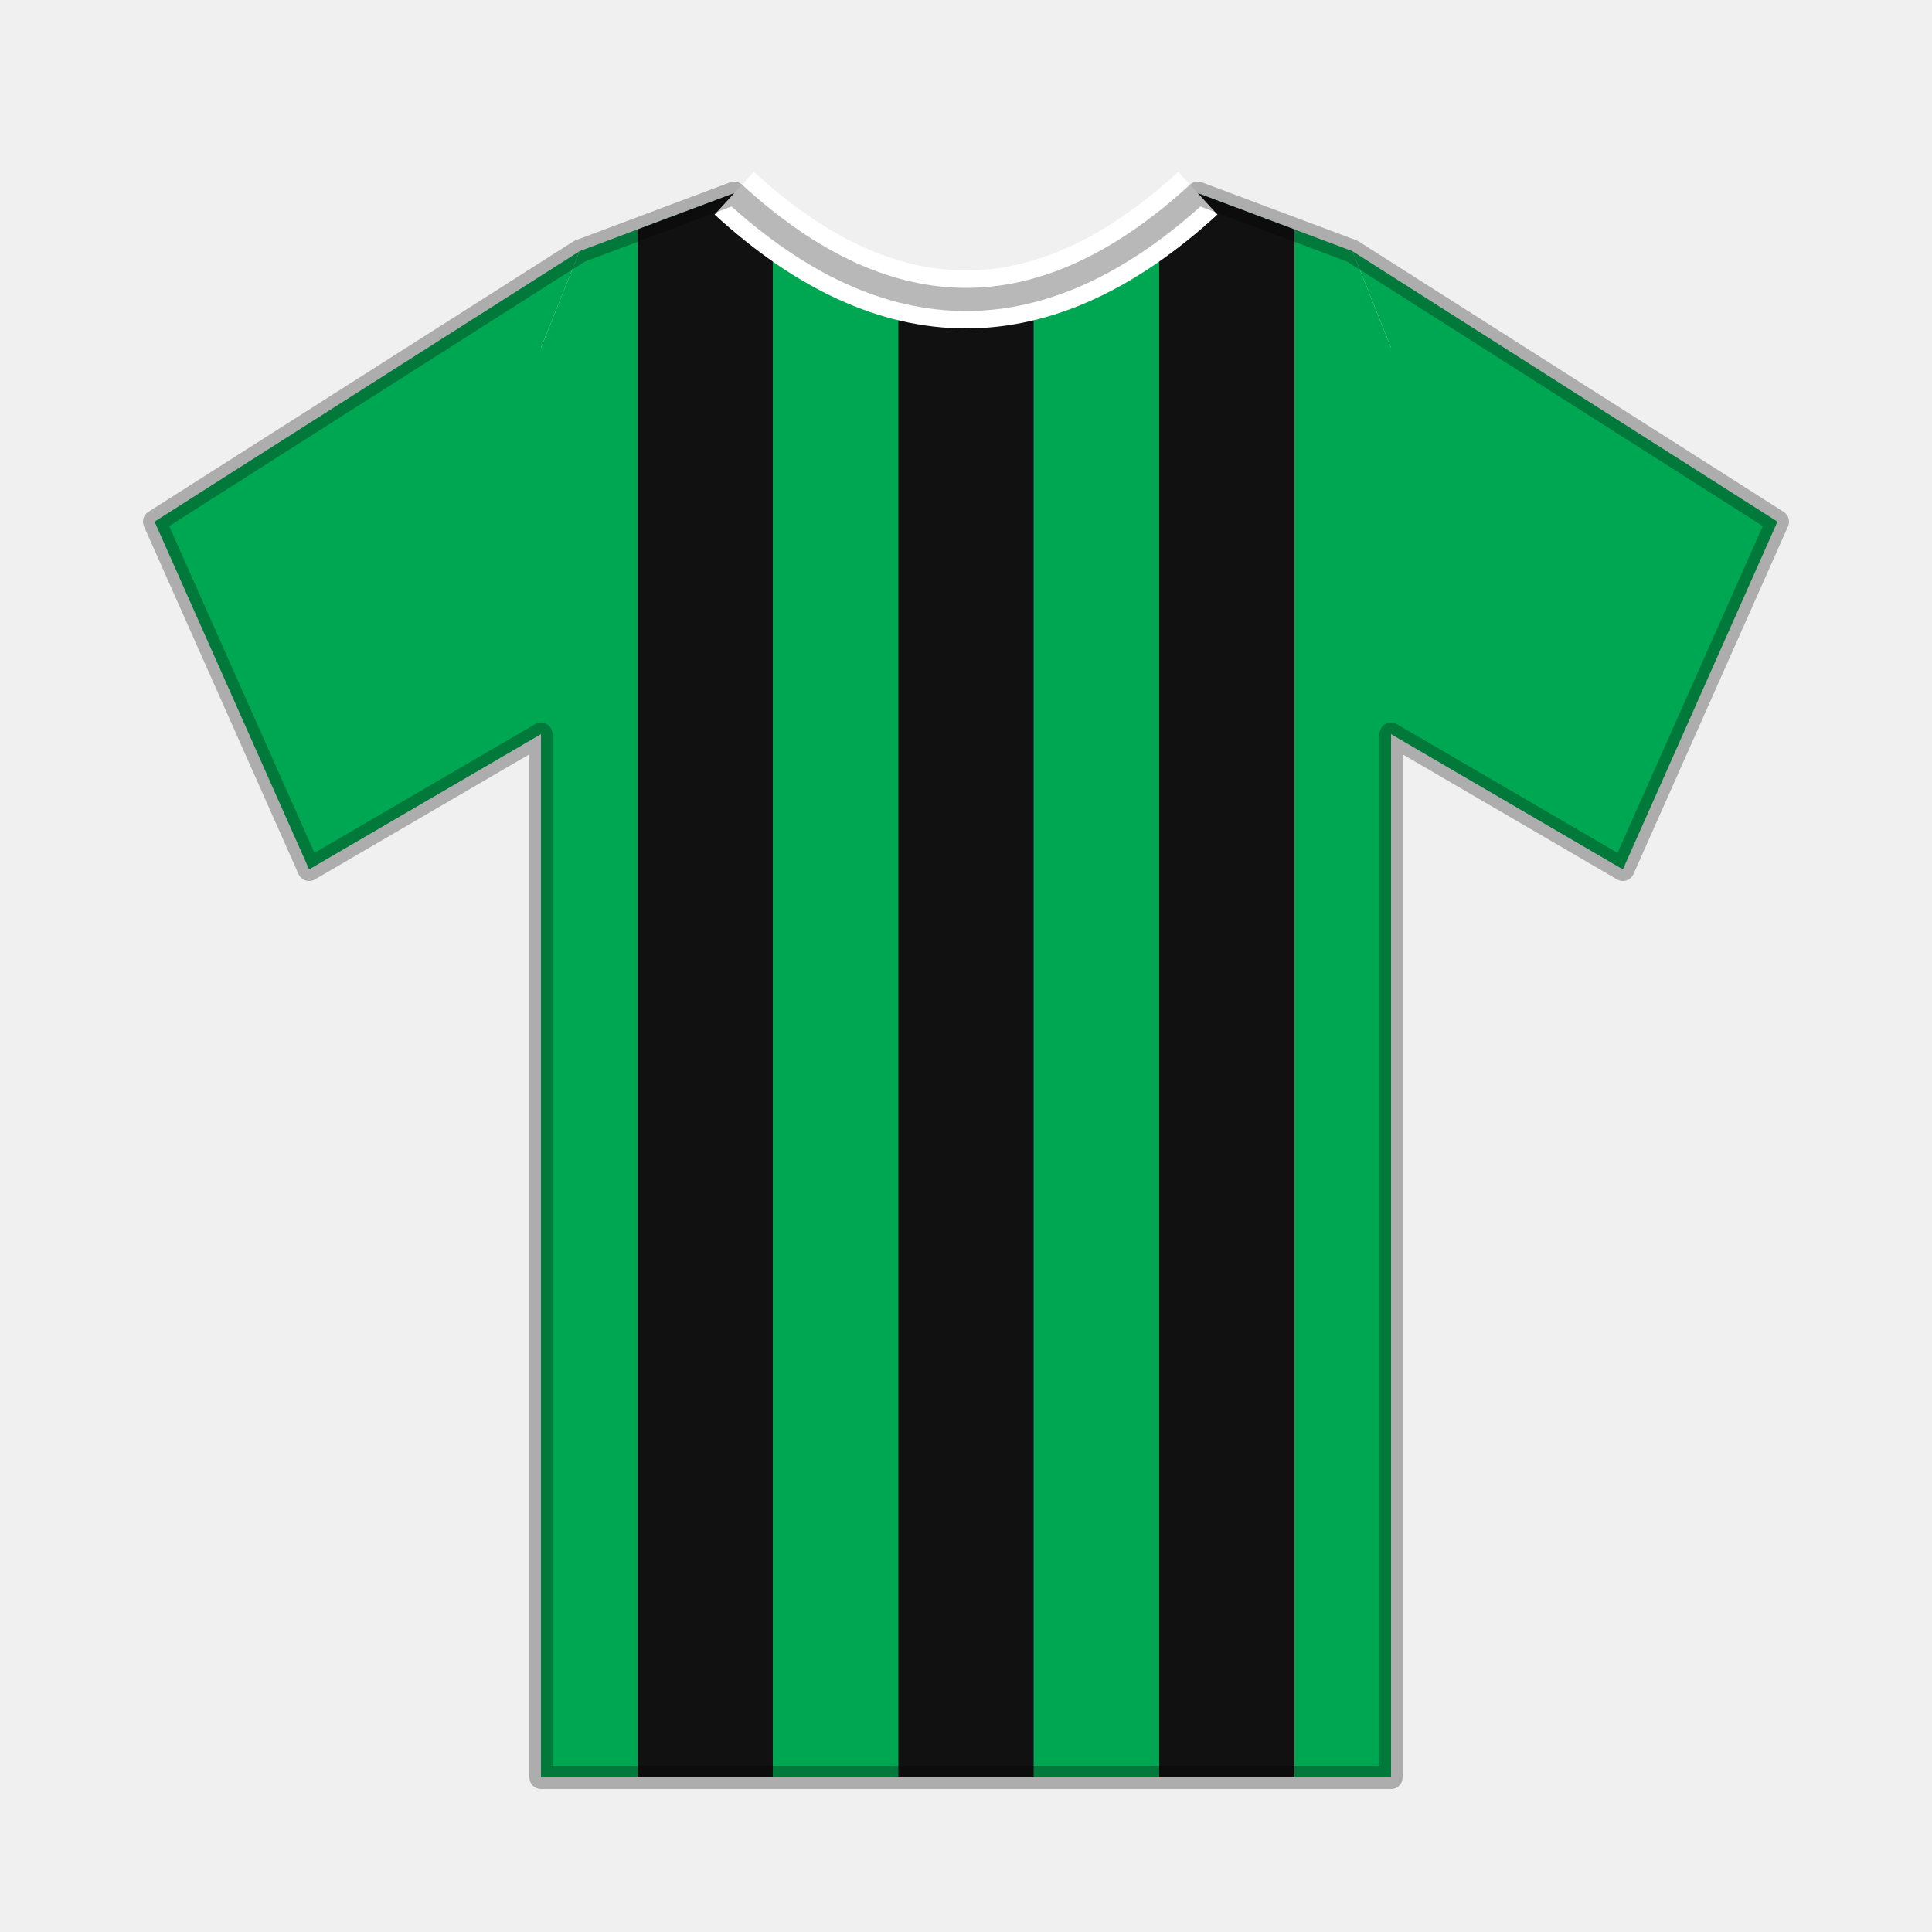
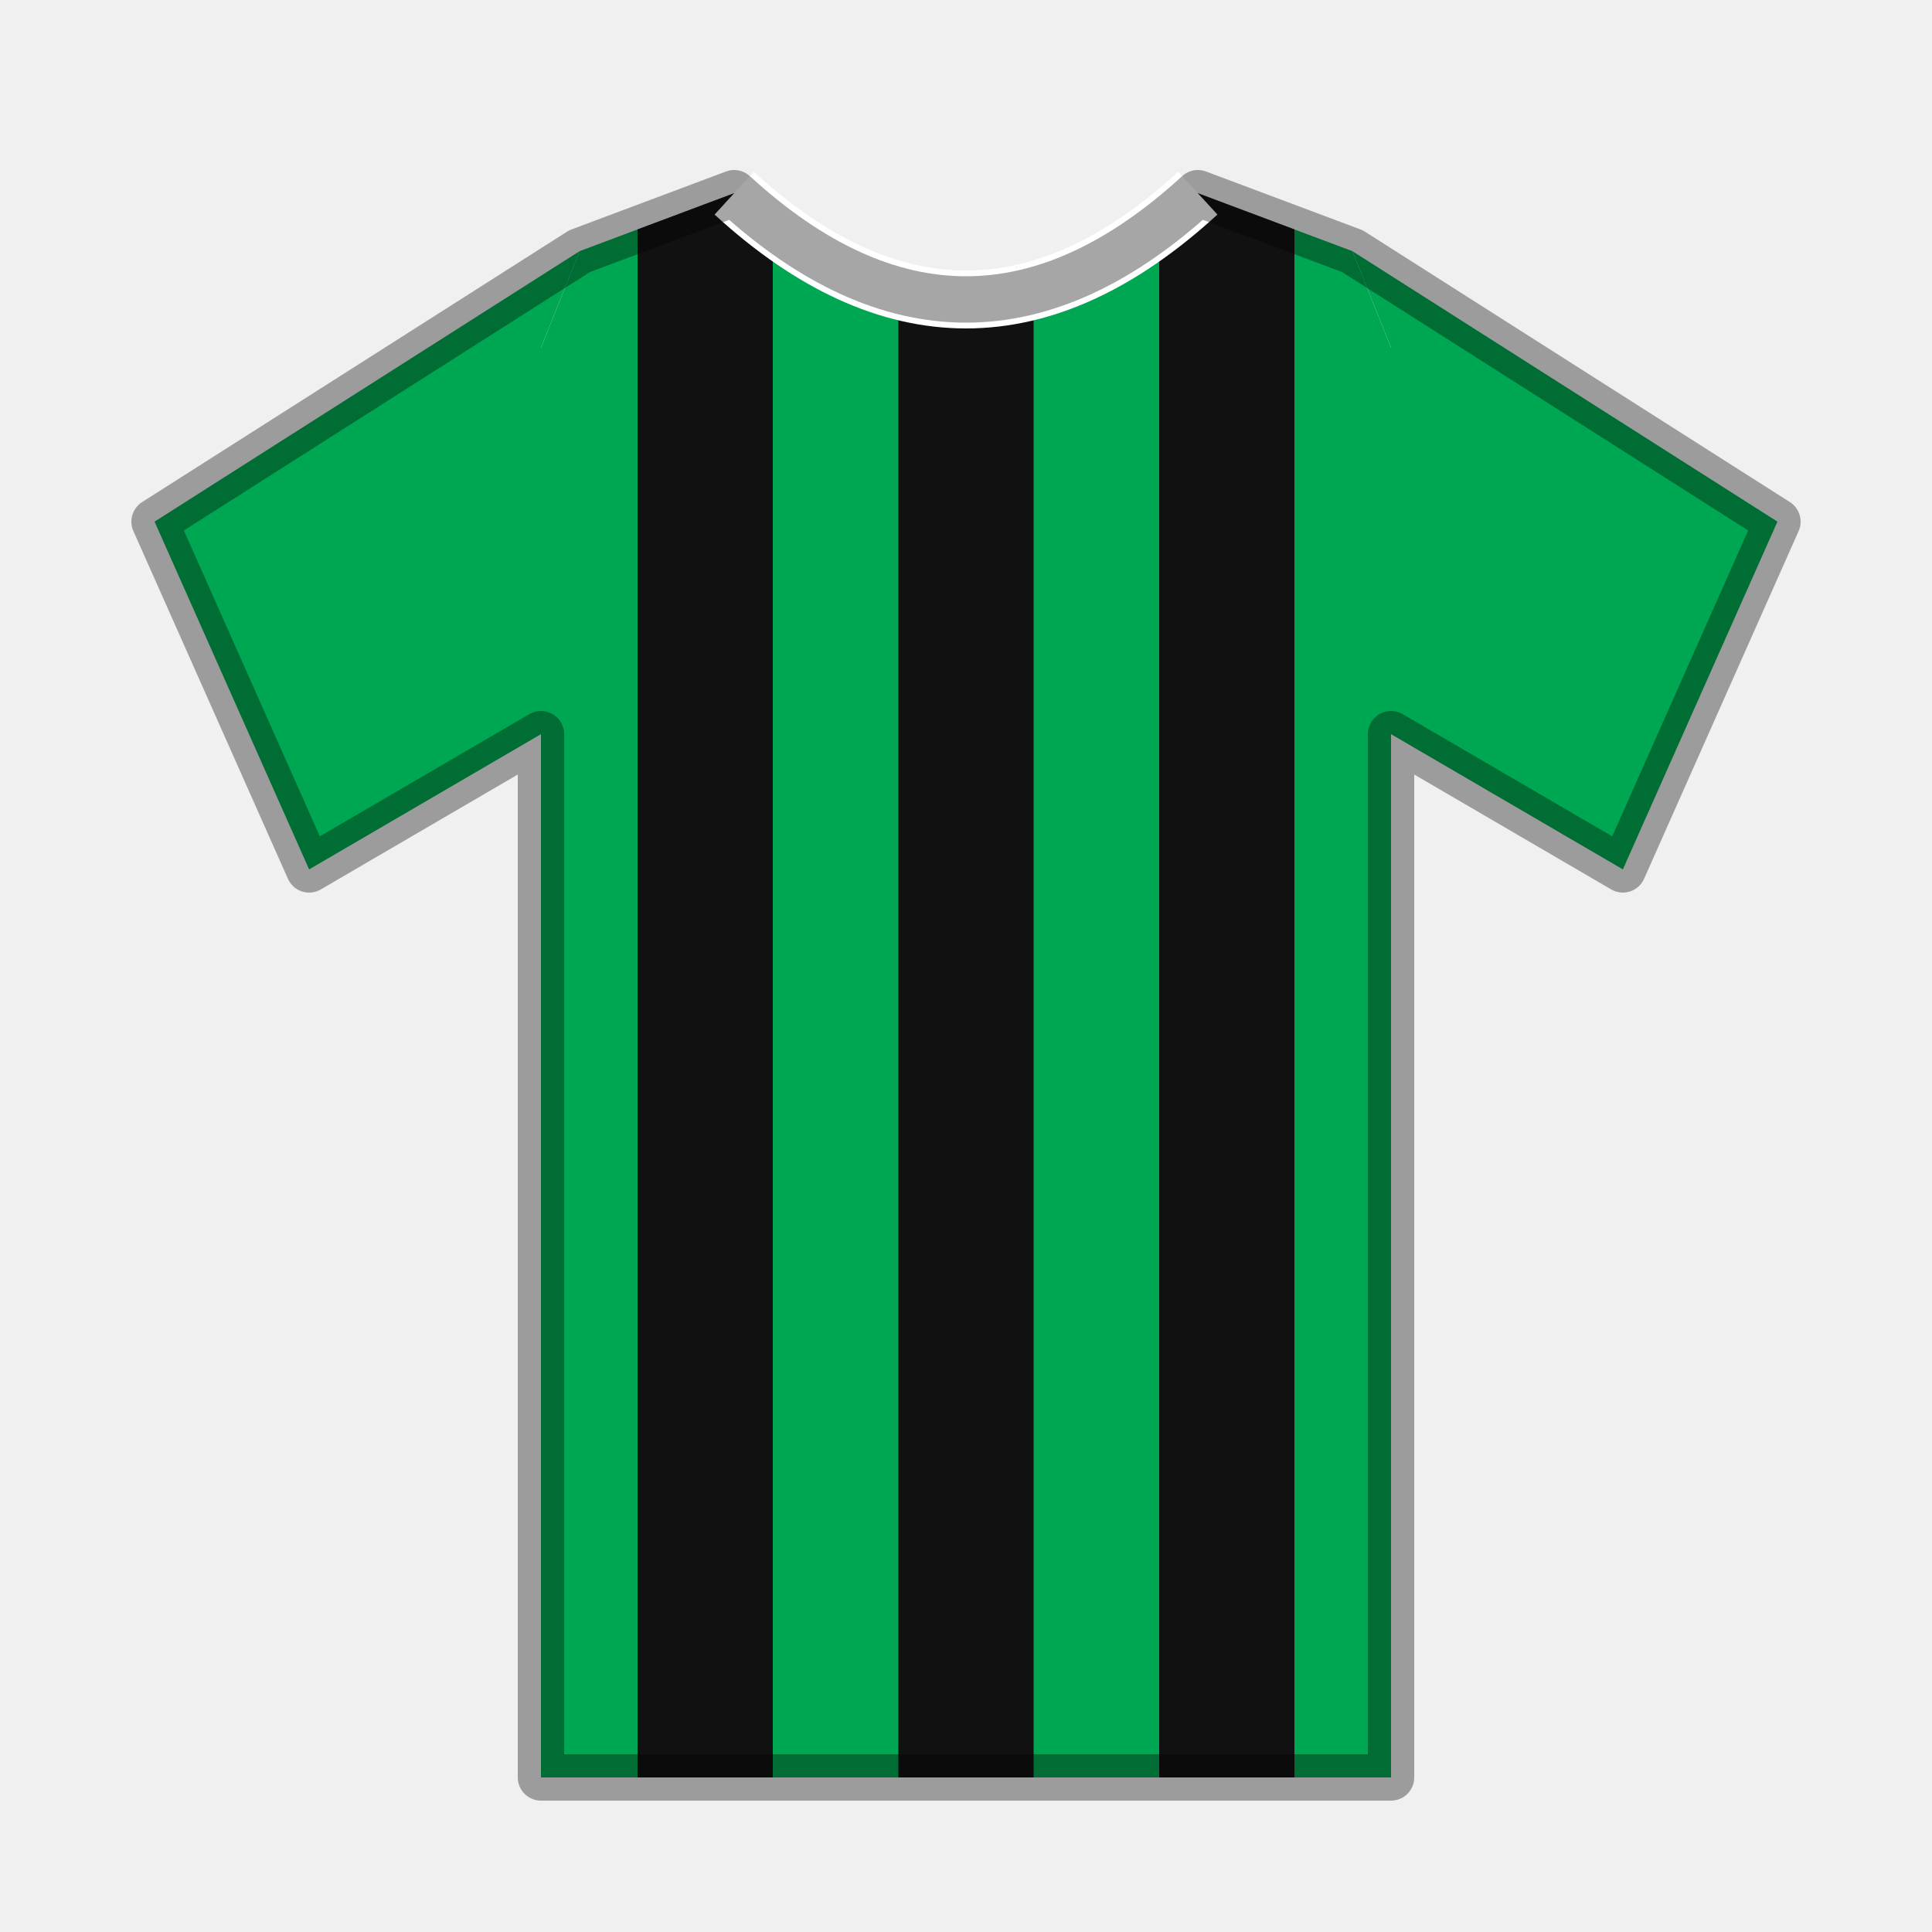
<svg xmlns="http://www.w3.org/2000/svg" viewBox="0 0 100 100" role="img" aria-hidden="true">
  <defs>
    <clipPath id="c">
      <path d="M38 10 L30 13 L28 18 L28 92 L72 92 L72 18 L70 13 L62 10 Q50 21 38 10 Z" />
    </clipPath>
  </defs>
  <path d="M38 10 L30 13 L28 18 L28 92 L72 92 L72 18 L70 13 L62 10 Q50 21 38 10 Z" fill="#00a752" />
  <g clip-path="url(#c)" fill="#111111">
    <rect x="33" y="0" width="7" height="100" />
    <rect x="46.5" y="0" width="7" height="100" />
    <rect x="60" y="0" width="7" height="100" />
  </g>
  <path d="M30 13 L8 27 L16 45 L28 38 L28 18 Z" fill="#00a752" />
  <path d="M70 13 L92 27 L84 45 L72 38 L72 18 Z" fill="#00a752" />
  <path d="M38 10 Q50 21 62 10" fill="none" stroke="#ffffff" stroke-width="3" />
-   <path d="M38 10 L30 13 L8 27 L16 45 L28 38 L28 92 L72 92 L72 38 L84 45 L92 27 L70 13 L62 10 Q50 21 38 10 Z" fill="none" stroke="rgba(0,0,0,.28)" stroke-width="1.2" stroke-linejoin="round" />
+   <path d="M38 10 L30 13 L8 27 L16 45 L28 38 L28 92 L72 92 L72 38 L84 45 L92 27 L70 13 L62 10 Q50 21 38 10 Z" fill="none" stroke="rgba(0,0,0,.35)" stroke-width="2.4" stroke-linejoin="round" />
</svg>
